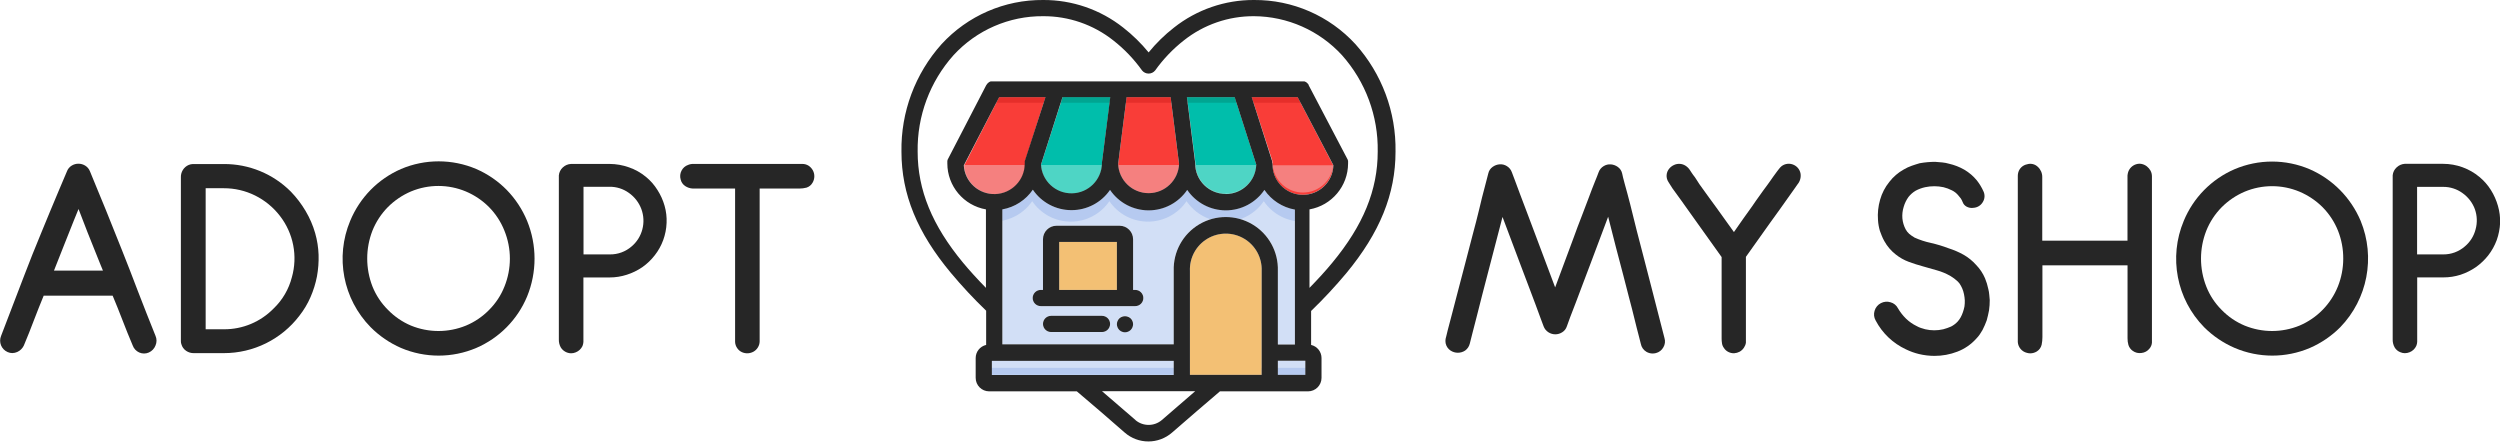
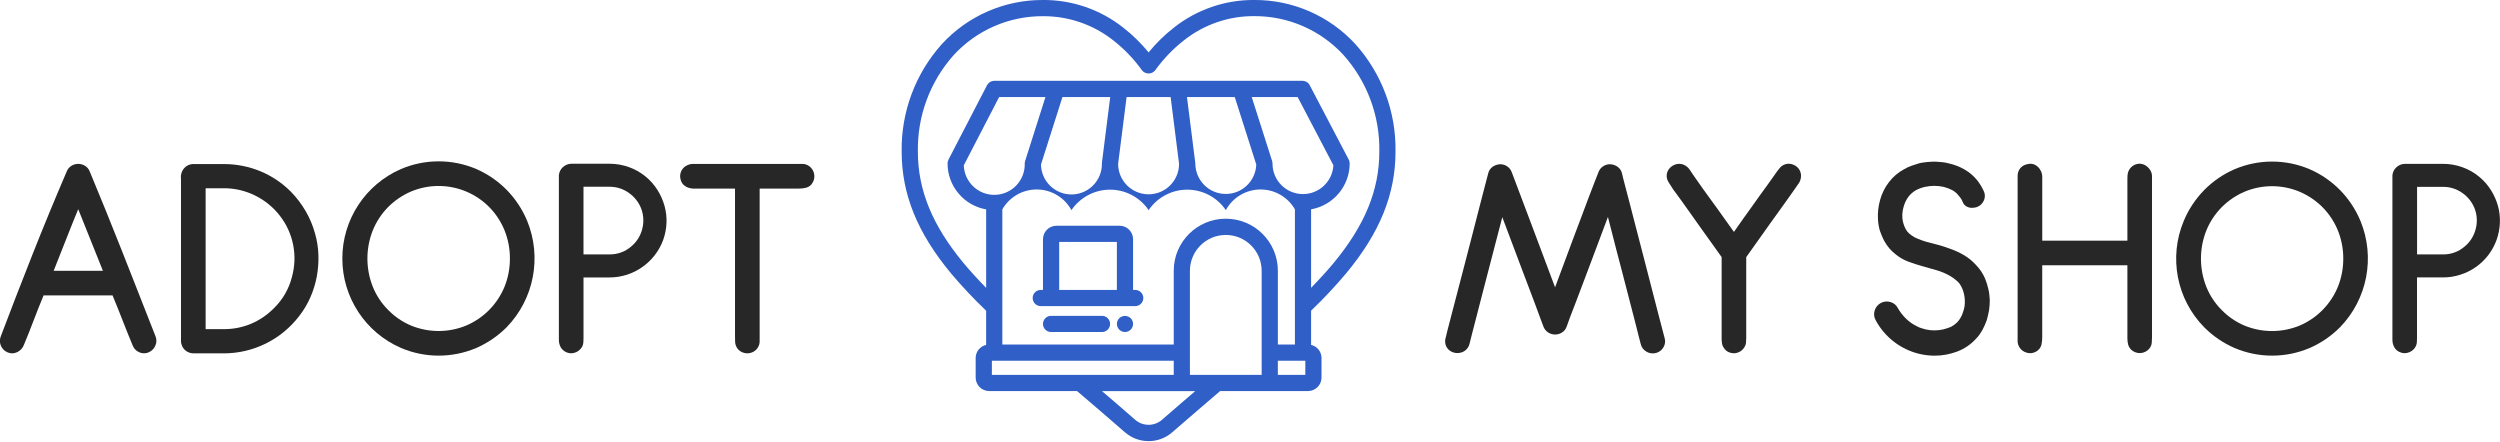
- <svg xmlns="http://www.w3.org/2000/svg" viewBox="0 0 463.14 81.73">
+ <svg xmlns="http://www.w3.org/2000/svg" width="320" height="56.471" viewBox="0 0 320 56.471">
  <defs>
-     <style>.cls-1{isolation:isolate;}.cls-2{fill:#262626;}.cls-3{fill:#d2dff6;}.cls-4{fill:#f3c074;}.cls-5{fill:#f93d38;}.cls-6{fill:#00beab;}.cls-7{fill:#8eafe8;}.cls-7,.cls-8,.cls-9{opacity:0.3;mix-blend-mode:multiply;}.cls-8{fill:#bb2e2a;}.cls-9{fill:#008f80;}.cls-10{fill:#f49d9d;opacity:0.7;}.cls-11{fill:#61dbcc;opacity:0.8;}</style>
+     <style>.a{fill:#272727;}.b{fill:#2f5fc7;}</style>
  </defs>
-   <g class="cls-1">
-     <g id="Layer_2" data-name="Layer 2">
-       <g id="Layer_1-2" data-name="Layer 1">
-         <path class="cls-2" d="M25.57,54c-1-2.64-2-5.22-3-7.72s-2-5-2.95-7.36-2-4.79-2.95-7.17a2.15,2.15,0,0,0-.89-1.07,2.39,2.39,0,0,0-2.5,0,2.09,2.09,0,0,0-.88,1.07c-1,2.38-2.1,4.92-3.18,7.55S7.06,44.52,6,47.16s-2,5.2-3,7.76-1.92,5-2.8,7.31a2.3,2.3,0,0,0,1.23,3,2.16,2.16,0,0,0,.85.18,2.34,2.34,0,0,0,.91-.2A2.46,2.46,0,0,0,4.42,64c.65-1.54,1.28-3.12,1.87-4.69s1.18-3,1.8-4.53H20.87c.62,1.49,1.24,3,1.82,4.53s1.25,3.16,1.89,4.68a2.26,2.26,0,0,0,1.21,1.31,2.19,2.19,0,0,0,1.79,0A2.35,2.35,0,0,0,28.81,64a2.21,2.21,0,0,0,0-1.78C27.68,59.41,26.6,56.68,25.57,54Zm-6.5-3.87H10q.9-2.25,1.77-4.48c.62-1.59,1.26-3.2,1.91-4.8.2-.46.38-.91.55-1.35.1-.26.21-.52.32-.78L16.2,43l1.93,4.82c.17.45.35.9.54,1.34Z" />
-         <path class="cls-2" d="M56.62,39.1a19,19,0,0,0-2.73-3.59h0a17.39,17.39,0,0,0-12.43-5.12H35.71a2.24,2.24,0,0,0-1.37.55,2.43,2.43,0,0,0-.76,1.24,2.35,2.35,0,0,0-.07.7c0,.21,0,.41,0,.6V63.23a1.48,1.48,0,0,0,.1.56A2.15,2.15,0,0,0,34.49,65a2.42,2.42,0,0,0,1.41.42h5.56a17.58,17.58,0,0,0,14-6.92,15.78,15.78,0,0,0,2.07-3.47,18.25,18.25,0,0,0,1.19-3.83,19,19,0,0,0,.3-4,16.69,16.69,0,0,0-.63-4A17.38,17.38,0,0,0,56.62,39.1ZM54.07,51.36a12.17,12.17,0,0,1-3.37,5.78A12.74,12.74,0,0,1,41.5,61H38.1V34.87h3.36a13,13,0,0,1,5.8,1.35A13.23,13.23,0,0,1,51.86,40a12.85,12.85,0,0,1,2.21,11.37Z" />
-         <path class="cls-2" d="M93.87,35.18a18,18,0,0,0-5.64-3.87,17.82,17.82,0,0,0-13.94,0,18,18,0,0,0-5.63,3.87,18.16,18.16,0,0,0-3.78,5.72,18.13,18.13,0,0,0,3.78,19.71,18.24,18.24,0,0,0,5.63,3.85,17.82,17.82,0,0,0,13.94,0,17.83,17.83,0,0,0,9.42-9.54,18.49,18.49,0,0,0,0-14A18.16,18.16,0,0,0,93.87,35.18Zm.59,12.73a13.84,13.84,0,0,1-1,5.16,12.64,12.64,0,0,1-2.85,4.34,13,13,0,0,1-4.29,2.91,13.45,13.45,0,0,1-10.18,0,13,13,0,0,1-4.27-2.92A12.8,12.8,0,0,1,69,53.07a14.29,14.29,0,0,1,0-10.35,13.28,13.28,0,0,1,2.85-4.35,13.57,13.57,0,0,1,4.28-2.9,13.19,13.19,0,0,1,10.17,0,13.41,13.41,0,0,1,4.29,2.89,13.11,13.11,0,0,1,2.85,4.36A13.81,13.81,0,0,1,94.46,47.91Z" />
-         <path class="cls-2" d="M121.8,35.2a9.88,9.88,0,0,0-2.13-2.43A10.16,10.16,0,0,0,116.52,31a10.8,10.8,0,0,0-3.58-.63H105.8a2.38,2.38,0,0,0-1.53.64,2.3,2.3,0,0,0-.74,1.48V62.94a2.83,2.83,0,0,0,.35,1.41,2.3,2.3,0,0,0,1.92,1.1,2.26,2.26,0,0,0,.87-.18,2.33,2.33,0,0,0,1.24-1.17,2.43,2.43,0,0,0,.17-.74c0-.24,0-.5,0-.76V51.4h4.84a10.33,10.33,0,0,0,3.19-.5A11,11,0,0,0,119,49.49a10.64,10.64,0,0,0,2.3-2.2,10.25,10.25,0,0,0,1.56-2.8,10.39,10.39,0,0,0,.63-3.19,9.92,9.92,0,0,0-.37-3.17A10.94,10.94,0,0,0,121.8,35.2ZM119,42.48a6.15,6.15,0,0,1-2,3.18,6,6,0,0,1-4,1.47H108.1V34.6h4.84a6,6,0,0,1,3.57,1.14,6.4,6.4,0,0,1,2.31,3A6.26,6.26,0,0,1,119,42.48Z" />
-         <path class="cls-2" d="M150.58,31.55a2.44,2.44,0,0,0-.78-.85,2.12,2.12,0,0,0-1.18-.33H128.48a2.33,2.33,0,0,0-1,.18,2.16,2.16,0,0,0-1.22,1.06,2.18,2.18,0,0,0-.17,1.62,2,2,0,0,0,.85,1.24,2.78,2.78,0,0,0,1.41.46h7.83V62.21c0,.38,0,.75,0,1.14a2.15,2.15,0,0,0,.41,1.17,2.07,2.07,0,0,0,.86.72,2.35,2.35,0,0,0,1,.21h.1a2.48,2.48,0,0,0,1-.28,2.19,2.19,0,0,0,.84-.79,2.15,2.15,0,0,0,.34-1.15V34.93h7.34a5.17,5.17,0,0,0,1.34-.17,1.94,1.94,0,0,0,1.12-.91,2.32,2.32,0,0,0,.33-1.18A2.27,2.27,0,0,0,150.58,31.55Z" />
-         <path class="cls-2" d="M307.2,58.14c-.35-1.34-.75-2.88-1.18-4.6s-.9-3.5-1.38-5.34-.95-3.65-1.42-5.46L302,37.83c-.38-1.47-.71-2.72-1-3.73s-.42-1.66-.48-1.94h0a2,2,0,0,0-.82-1.24,2.54,2.54,0,0,0-1.29-.47,2.19,2.19,0,0,0-1.33.33,2.16,2.16,0,0,0-.93,1.14c-.14.37-.37,1-.7,1.78s-.69,1.77-1.1,2.86L293,40.11c-.49,1.28-1,2.56-1.44,3.83-1.05,2.77-2.21,5.89-3.46,9.3q-2-5.35-3.67-9.77c-.5-1.32-1-2.63-1.48-3.93S282,37.06,281.61,36s-.75-2-1-2.69-.45-1.21-.53-1.4a2.16,2.16,0,0,0-.93-1.14,2.19,2.19,0,0,0-1.33-.33,2.54,2.54,0,0,0-1.29.47,2,2,0,0,0-.82,1.24c-.14.56-.36,1.42-.67,2.58s-.66,2.5-1,4-.8,3.13-1.25,4.87-.91,3.48-1.36,5.23-.89,3.43-1.31,5-.8,3-1.12,4.3l-.79,3c-.23.9-.29,1.15-.3,1.24a2.43,2.43,0,0,0-.08,1.3,2.14,2.14,0,0,0,.89,1.27,2.45,2.45,0,0,0,2.71,0,2.24,2.24,0,0,0,.86-1.29c.09-.4.25-1.06.49-1.94s.51-2,.82-3.18.65-2.53,1-3.94l1.1-4.23c.85-3.2,1.74-6.62,2.65-10.17,1.26,3.39,2.42,6.47,3.45,9.17.48,1.27.95,2.52,1.42,3.75s.89,2.35,1.27,3.37.7,1.87.95,2.58.43,1.17.51,1.36a2.21,2.21,0,0,0,.91,1.14,2.34,2.34,0,0,0,2.54,0,2,2,0,0,0,.87-1.11c.11-.34.32-.9.61-1.68s.65-1.71,1.06-2.75.84-2.19,1.29-3.42.92-2.46,1.4-3.7c1-2.66,2.12-5.6,3.29-8.75,1,4,1.93,7.56,2.77,10.71.36,1.47.74,2.92,1.12,4.35s.72,2.73,1,3.91.55,2.19.76,3l.4,1.57A2.18,2.18,0,0,0,305,65.17a2.3,2.3,0,0,0,1.16.32,2.62,2.62,0,0,0,.61-.08,2.18,2.18,0,0,0,1.38-1.07,2.11,2.11,0,0,0,.2-1.73C307.94,61,307.56,59.48,307.2,58.14Z" />
-         <path class="cls-2" d="M332.3,30.54a2.19,2.19,0,0,0-2.26.25,3,3,0,0,0-.46.49l-.38.49c-.17.22-.41.57-.73,1s-.67,1-1.09,1.54-.88,1.2-1.36,1.87-.95,1.32-1.4,2c-1.08,1.49-2.22,3.1-3.4,4.81L318,38.5l-1.36-1.86-1.27-1.76c-.39-.54-.73-1-1-1.47s-.53-.78-.7-1-.39-.58-.59-.88a2.69,2.69,0,0,0-.84-.84,2.21,2.21,0,0,0-2.11-.13,2.43,2.43,0,0,0-.88.66,2.07,2.07,0,0,0-.16,2.5c.24.38.48.77.72,1.14,0,0,.09.15.52.72.29.39.66.89,1.09,1.5s.93,1.29,1.46,2.05,1.09,1.54,1.66,2.33c1.31,1.82,2.78,3.88,4.4,6.16V62.71a5.34,5.34,0,0,0,.07.89,1.79,1.79,0,0,0,.35.85,2,2,0,0,0,.87.77,2.16,2.16,0,0,0,.95.22h.09a2.51,2.51,0,0,0,1-.28,2.24,2.24,0,0,0,.83-.79,2.08,2.08,0,0,0,.34-.89,8.28,8.28,0,0,0,0-.9v-15c1.68-2.34,3.19-4.47,4.53-6.37l1.74-2.41,1.54-2.17q.7-1,1.17-1.65c.31-.45.5-.73.59-.84a2.5,2.5,0,0,0,.55-2A2.2,2.2,0,0,0,332.3,30.54Z" />
-         <path class="cls-2" d="M368.35,53.56a11,11,0,0,0-.61-2,8.08,8.08,0,0,0-1.65-2.48,9.25,9.25,0,0,0-2.33-1.89A14.83,14.83,0,0,0,361,46a25.17,25.17,0,0,0-3.31-1A14.91,14.91,0,0,1,354.65,44l-.06-.05a6,6,0,0,1-.9-.63,3,3,0,0,1-.66-.84,5.42,5.42,0,0,1-.6-2,5.67,5.67,0,0,1,.24-2.16,5.89,5.89,0,0,1,.89-1.83,4.88,4.88,0,0,1,1.32-1.16,6.86,6.86,0,0,1,1.76-.65,8.12,8.12,0,0,1,3.4,0,7.26,7.26,0,0,1,1.56.58,3.49,3.49,0,0,1,1.24,1c.19.22.33.39.43.53a1.55,1.55,0,0,1,.18.32,2.52,2.52,0,0,0,.14.32l.16.33a1.69,1.69,0,0,0,.84.64,2,2,0,0,0,1,.1,2.14,2.14,0,0,0,1.74-1.07,2.07,2.07,0,0,0,.11-2,9.58,9.58,0,0,0-1.21-2,8.69,8.69,0,0,0-2.34-2,10.27,10.27,0,0,0-2.83-1.1,6.73,6.73,0,0,0-1.25-.24c-.41-.05-.85-.08-1.32-.11a16.53,16.53,0,0,0-2.86.26c-.49.15-1,.3-1.47.47a8.15,8.15,0,0,0-1.5.7A8.72,8.72,0,0,0,350,33.71,9.23,9.23,0,0,0,348.3,37a10.67,10.67,0,0,0-.39,3.77,9,9,0,0,0,.35,2c.11.31.24.63.36.94s.29.64.46.95a8.12,8.12,0,0,0,2.14,2.5,8.62,8.62,0,0,0,2.4,1.35c.84.31,1.72.59,2.6.83s1.74.49,2.6.74a11.06,11.06,0,0,1,2.43,1,7.81,7.81,0,0,1,1.46,1.09l.12.14a1.74,1.74,0,0,0,.16.18,5.29,5.29,0,0,1,.85,2,7.42,7.42,0,0,1,.15,1.14,7.14,7.14,0,0,1-.06,1.14,7.79,7.79,0,0,1-.29,1.07c-.06.16-.12.32-.19.49a2.67,2.67,0,0,1-.22.45,2.5,2.5,0,0,1-.25.4l-.31.39a4.44,4.44,0,0,1-1.21.92v0A10,10,0,0,1,360,61a7.35,7.35,0,0,1-3.33,0c-.31-.08-.58-.17-.83-.25a4,4,0,0,1-.74-.33,7.59,7.59,0,0,1-2-1.39,9.09,9.09,0,0,1-1.5-1.93A2.16,2.16,0,0,0,350.24,56a2.34,2.34,0,0,0-1.78.15,2.31,2.31,0,0,0-1.18,1.42,2.24,2.24,0,0,0,.19,1.79,12.07,12.07,0,0,0,5.62,5.36,11.87,11.87,0,0,0,2.42.87,12.51,12.51,0,0,0,2.85.34,11.68,11.68,0,0,0,4.24-.78,9,9,0,0,0,3.52-2.42,5.52,5.52,0,0,0,.63-.76c.17-.26.34-.53.52-.83a15.76,15.76,0,0,0,.78-1.79c.09-.31.16-.62.23-.91s.14-.61.2-.94a13,13,0,0,0,.13-1.92l-.09-1A5.89,5.89,0,0,0,368.35,53.56Z" />
-         <path class="cls-2" d="M397.73,30.83a2.41,2.41,0,0,0-.94-.45,2.06,2.06,0,0,0-1.12.07,2.26,2.26,0,0,0-1.42,1.44,3.56,3.56,0,0,0-.12.62c0,.19,0,.39,0,.59V44.59H378.34V32.8a2.52,2.52,0,0,0-.82-1.89,2,2,0,0,0-2-.47,2.11,2.11,0,0,0-1.62,1.49,2.41,2.41,0,0,0-.09.64v30.8a2.21,2.21,0,0,0,1.7,2,2.27,2.27,0,0,0,.62.09,2.34,2.34,0,0,0,1.2-.35,2,2,0,0,0,.9-1.26,7,7,0,0,0,.14-1.4V49.15h15.77V62.67a4.31,4.31,0,0,0,.16,1.23,2.08,2.08,0,0,0,.79,1.09,2.19,2.19,0,0,0,1.64.4,2.15,2.15,0,0,0,1.49-.83,1.91,1.91,0,0,0,.44-1.07c0-.34,0-.69,0-1V32.68a2.25,2.25,0,0,0-.26-1.06A2.7,2.7,0,0,0,397.73,30.83Z" />
-         <path class="cls-2" d="M433.51,35.21a18.09,18.09,0,0,0-5.63-3.86,17.77,17.77,0,0,0-13.92,0,17.84,17.84,0,0,0-9.41,9.58,18.12,18.12,0,0,0,3.78,19.69A18.21,18.21,0,0,0,414,64.46a17.77,17.77,0,0,0,13.92,0,18.21,18.21,0,0,0,5.63-3.84,18.33,18.33,0,0,0,3.78-19.69A18.27,18.27,0,0,0,433.51,35.21Zm.59,12.72a13.88,13.88,0,0,1-1,5.16A13.25,13.25,0,0,1,426,60.32a13.4,13.4,0,0,1-10.16,0,12.82,12.82,0,0,1-4.27-2.91,12.58,12.58,0,0,1-2.84-4.32,14.15,14.15,0,0,1,0-10.35,13.16,13.16,0,0,1,2.84-4.34,13.5,13.5,0,0,1,4.27-2.89,13.16,13.16,0,0,1,10.16,0,13.47,13.47,0,0,1,4.29,2.89,13.16,13.16,0,0,1,2.84,4.34A13.85,13.85,0,0,1,434.1,47.93Z" />
-         <path class="cls-2" d="M462.76,38.14a11.41,11.41,0,0,0-1.3-2.93,10.09,10.09,0,0,0-2.13-2.43,10.4,10.4,0,0,0-3.14-1.8,10.55,10.55,0,0,0-3.58-.63h-7.13A2.41,2.41,0,0,0,444,31a2.25,2.25,0,0,0-.74,1.47V62.92a2.9,2.9,0,0,0,.35,1.42,2.08,2.08,0,0,0,1.12.93,2,2,0,0,0,.79.16,2.35,2.35,0,0,0,.88-.18,2.27,2.27,0,0,0,1.23-1.17,2.17,2.17,0,0,0,.17-.74c0-.24,0-.5,0-.76V51.39h4.84a10.37,10.37,0,0,0,3.19-.49,11.24,11.24,0,0,0,2.84-1.41,11.09,11.09,0,0,0,2.3-2.19,10.58,10.58,0,0,0,1.56-2.81,11,11,0,0,0,.63-3.18A10.21,10.21,0,0,0,462.76,38.14Zm-4.14,4.34a6.08,6.08,0,0,1-2,3.18,6,6,0,0,1-4,1.47h-4.84V34.62h4.84a6,6,0,0,1,3.56,1.14,6.37,6.37,0,0,1,2.31,3A6.23,6.23,0,0,1,458.62,42.48Z" />
-         <rect class="cls-3" x="236.73" y="66.83" width="5.09" height="2.62" />
-         <rect class="cls-3" x="183.75" y="66.83" width="33.69" height="2.62" />
-         <path class="cls-3" d="M234.24,35.14a8.64,8.64,0,0,1-14.3,0,8.64,8.64,0,0,1-14.3,0,8.64,8.64,0,0,1-14.3,0,8.66,8.66,0,0,1-5.65,3.65v25h31.75V50.17a9.65,9.65,0,1,1,19.29,0V63.83h3.16v-25A8.66,8.66,0,0,1,234.24,35.14ZM204.15,61.51h-9.43a1.5,1.5,0,0,1,0-3h9.43a1.5,1.5,0,1,1,0,3Zm5.32-.44a1.5,1.5,0,0,1-2.12,0,1.52,1.52,0,0,1-.44-1.06,1.5,1.5,0,0,1,.44-1.06,1.55,1.55,0,0,1,2.12,0,1.5,1.5,0,0,1,.44,1.06A1.52,1.52,0,0,1,209.47,61.07Zm.84-4.36h-17.5a1.5,1.5,0,0,1,0-3h.41V44.32a2.5,2.5,0,0,1,2.5-2.5h11.69a2.5,2.5,0,0,1,2.5,2.5v9.39h.4a1.5,1.5,0,0,1,0,3Z" />
-         <rect class="cls-4" x="196.22" y="44.82" width="10.69" height="8.89" />
-         <path class="cls-5" d="M240.4,18,247,30.62a5.64,5.64,0,0,1-11.28-.34s0-.05,0-.07a.88.88,0,0,0,0-.16.8.8,0,0,0,0-.15.17.17,0,0,1,0-.07L231.89,18Z" />
-         <path class="cls-6" d="M228.74,18l4,12.5a5.65,5.65,0,0,1-11.29-.2s0-.06,0-.09a.38.38,0,0,0,0-.1L219.89,18Z" />
-         <path class="cls-5" d="M216.87,18l1.56,12.37a5.65,5.65,0,0,1-11.29,0L208.71,18Z" />
-         <path class="cls-6" d="M204.15,30.09a.33.33,0,0,0,0,.1.28.28,0,0,0,0,.09,5.65,5.65,0,0,1-11.29.2l4-12.5h8.85Z" />
-         <path class="cls-5" d="M193.68,18l-3.77,11.85s0,.05,0,.07l0,.15c0,.05,0,.11,0,.16v.07a5.65,5.65,0,0,1-11.29.34L185.1,18Z" />
-         <path class="cls-2" d="M209.47,59a1.5,1.5,0,0,1,.44,1.06,1.52,1.52,0,0,1-.44,1.06,1.5,1.5,0,0,1-2.12,0,1.52,1.52,0,0,1-.44-1.06,1.5,1.5,0,0,1,.44-1.06A1.55,1.55,0,0,1,209.47,59Z" />
-         <path class="cls-2" d="M204.15,58.51a1.5,1.5,0,1,1,0,3h-9.43a1.5,1.5,0,0,1,0-3Z" />
-         <path class="cls-2" d="M196.22,53.71h10.69V44.82H196.22Zm-3,0V44.32a2.5,2.5,0,0,1,2.5-2.5h11.69a2.5,2.5,0,0,1,2.5,2.5v9.39h.4a1.5,1.5,0,0,1,0,3h-17.5a1.5,1.5,0,0,1,0-3Z" />
-         <rect class="cls-7" x="182.4" y="68.14" width="60.74" height="2.8" />
-         <polygon class="cls-8" points="195.15 19.03 182.4 19.03 183.89 16.23 195.15 16.23 195.15 19.03" />
-         <polygon class="cls-8" points="218.18 19.03 207.15 19.03 208.45 16.23 218.18 16.23 218.18 19.03" />
-         <polygon class="cls-8" points="241.85 19.03 230.82 19.03 232.11 16.23 241.85 16.23 241.85 19.03" />
-         <polygon class="cls-9" points="229.46 19.03 218.43 19.03 219.72 16.23 229.46 16.23 229.46 19.03" />
-         <polygon class="cls-9" points="207.07 19.03 196.04 19.03 197.34 16.23 207.07 16.23 207.07 19.03" />
-         <path class="cls-4" d="M233.73,50.17V69.45H220.44V50.17a6.65,6.65,0,1,1,13.29,0Z" />
-         <path class="cls-10" d="M178.58,30.57l0,.05a5.64,5.64,0,0,0,11.27-.05Z" />
-         <path class="cls-10" d="M207.18,30.57l0,.05a5.65,5.65,0,0,0,11.28-.05Z" />
-         <path class="cls-10" d="M235.77,30.62l0,.05A5.65,5.65,0,0,0,247,30.62Z" />
-         <path class="cls-11" d="M221.47,30.57l0,.05a5.64,5.64,0,0,0,11.27-.05Z" />
-         <path class="cls-11" d="M192.88,30.57l0,.05a5.64,5.64,0,0,0,11.27-.05Z" />
-         <path class="cls-7" d="M241.85,38a5.65,5.65,0,0,1-6.23-5.62,1.5,1.5,0,1,0-3,0,5.65,5.65,0,0,1-11.3,0,1.5,1.5,0,0,0-3,0,5.65,5.65,0,0,1-11.3,0,1.5,1.5,0,0,0-3,0,5.65,5.65,0,1,1-11.3,0,1.5,1.5,0,0,0-3,0,5.66,5.66,0,0,1-5.65,5.65l.38,3a8.64,8.64,0,0,0,6.77-3.76,8.64,8.64,0,0,0,14.3,0,8.64,8.64,0,0,0,14.3,0,8.64,8.64,0,0,0,14.3,0,8.66,8.66,0,0,0,7.15,3.79l.58,0Z" />
-         <path class="cls-2" d="M235.74,30.28a5.64,5.64,0,0,0,11.28.34L240.4,18h-8.51l3.78,11.85a.17.17,0,0,0,0,.07.8.8,0,0,1,0,.15.88.88,0,0,1,0,.16S235.74,30.26,235.74,30.28Zm6.08,36.55h-5.09v2.62h5.09Zm-31.47,11a3.79,3.79,0,0,0,4.87,0c2.17-1.9,4.26-3.69,6.2-5.36H204.15C206.16,74.17,208.22,76,210.35,77.81Zm8.08-47.46L216.87,18h-8.16l-1.57,12.37a5.65,5.65,0,0,0,11.29,0Zm15.3,19.82a6.65,6.65,0,1,0-13.29,0V69.45h13.29Zm-6.64-14.24a5.65,5.65,0,0,0,5.64-5.45l-4-12.5h-8.85l1.53,12.11a.38.38,0,0,1,0,.1s0,.06,0,.09A5.65,5.65,0,0,0,227.09,35.93Zm-48.54-5.31a5.65,5.65,0,0,0,11.29-.34v-.07c0-.05,0-.11,0-.16l0-.15s0,0,0-.07L193.68,18H185.1Zm38.89,36.21H183.75v2.62h33.69ZM206.25,7.49a20.78,20.78,0,0,0-13-4.49,22.31,22.31,0,0,0-16.6,7.22A26.16,26.16,0,0,0,170,28.09c0,7.12,2.68,13.66,8.43,20.6,1.22,1.47,2.62,3,4.22,4.64V38.79a8.65,8.65,0,0,1-7.15-8.51v-.05a.78.78,0,0,1,0-.16.59.59,0,0,1,0-.14.78.78,0,0,1,0-.14.88.88,0,0,1,.05-.15.08.08,0,0,0,0-.05l7.15-13.8.05-.06a.67.67,0,0,1,.09-.14.39.39,0,0,1,.08-.1,1.14,1.14,0,0,1,.11-.11l.11-.09.12-.09.12-.06.15-.06.12,0,.15,0,.15,0h57.28l.16,0a.35.35,0,0,1,.14,0l.13,0a.59.59,0,0,1,.14.06l.13.06.12.08.11.1.1.1.09.11.09.13s0,0,0,.07l7.24,13.8a.17.17,0,0,0,0,.05l.06.15s0,.09,0,.14a.59.59,0,0,1,0,.13,1,1,0,0,1,0,.17s0,0,0,.05a8.66,8.66,0,0,1-7.15,8.51V53.33c1.59-1.63,3-3.17,4.21-4.64,5.75-6.94,8.43-13.48,8.43-20.6a26.16,26.16,0,0,0-6.62-17.87A22.31,22.31,0,0,0,232.31,3a20.74,20.74,0,0,0-13,4.49A26.92,26.92,0,0,0,214,13.05a1.56,1.56,0,0,1-2.43,0A26.88,26.88,0,0,0,206.25,7.49Zm-7.76,31.44a8.62,8.62,0,0,1-7.15-3.79,8.66,8.66,0,0,1-5.65,3.65v25h31.75V50.17a9.65,9.65,0,1,1,19.29,0V63.83h3.16v-25a8.66,8.66,0,0,1-5.65-3.65,8.64,8.64,0,0,1-14.3,0,8.64,8.64,0,0,1-14.3,0A8.64,8.64,0,0,1,198.49,38.93Zm-5.64-8.45a5.65,5.65,0,0,0,11.29-.2.28.28,0,0,1,0-.09.33.33,0,0,1,0-.1L205.68,18h-8.85ZM193.26,0a23.72,23.72,0,0,1,14.82,5.11,29.6,29.6,0,0,1,4.71,4.6,29.13,29.13,0,0,1,4.7-4.6A23.74,23.74,0,0,1,232.31,0a25.27,25.27,0,0,1,18.8,8.19,29.09,29.09,0,0,1,7.42,19.9c0,7.86-2.9,15-9.12,22.52a89.62,89.62,0,0,1-6.52,7V63.9a2.49,2.49,0,0,1,1.93,2.43V70a2.5,2.5,0,0,1-2.5,2.5H226c-2.61,2.23-5.65,4.83-8.85,7.62a6.67,6.67,0,0,1-8.81,0c-3.08-2.69-6-5.23-8.85-7.62H183.25a2.5,2.5,0,0,1-2.5-2.5V66.33a2.49,2.49,0,0,1,1.94-2.43V57.56a88,88,0,0,1-6.53-7C169.94,43.1,167,36,167,28.09a29.14,29.14,0,0,1,7.42-19.9A25.27,25.27,0,0,1,193.26,0Z" />
-       </g>
+   <g transform="translate(-835.937 -971.527)">
+     <path class="a" d="M853.6,1018.242q-1.071-2.74-2.1-5.334t-2.037-5.087q-1.011-2.491-2.037-4.953a1.478,1.478,0,0,0-.613-.741,1.661,1.661,0,0,0-1.727,0,1.463,1.463,0,0,0-.611.739c-.71,1.649-1.45,3.4-2.2,5.219-.731,1.769-1.466,3.589-2.185,5.409s-1.412,3.595-2.1,5.364-1.329,3.455-1.933,5.052a1.584,1.584,0,0,0,.85,2.1,1.425,1.425,0,0,0,.584.128,1.5,1.5,0,0,0,.626-.143,1.662,1.662,0,0,0,.862-.9c.446-1.067.881-2.158,1.292-3.243.4-1.054.817-2.106,1.244-3.129h8.829c.431,1.034.854,2.086,1.259,3.13.424,1.094.863,2.184,1.3,3.236a1.547,1.547,0,0,0,.835.9,1.483,1.483,0,0,0,1.24.015,1.621,1.621,0,0,0,.848-.864,1.511,1.511,0,0,0,0-1.23Q854.674,1020.982,853.6,1018.242Zm-4.494-2.672h-6.3q.625-1.555,1.226-3.1.643-1.653,1.316-3.32c.137-.314.266-.625.383-.929.069-.179.142-.359.217-.541q.6,1.478,1.18,2.945.66,1.656,1.333,3.325.176.471.368.927Q848.977,1015.221,849.11,1015.57Z" transform="translate(0 -9.382)" />
+     <path class="a" d="M885.414,1007.938a12.822,12.822,0,0,0-1.887-2.481h0a11.983,11.983,0,0,0-3.938-2.631,12.22,12.22,0,0,0-4.651-.906H870.97a1.555,1.555,0,0,0-.953.379,1.654,1.654,0,0,0-.52.858,1.411,1.411,0,0,0-.05.483c.01.142.014.281.014.413v20.56a1.034,1.034,0,0,0,.066.384,1.522,1.522,0,0,0,.594.853,1.674,1.674,0,0,0,.976.3h3.84a12.142,12.142,0,0,0,9.658-4.784,11.093,11.093,0,0,0,1.43-2.4,12.263,12.263,0,0,0,.817-2.646,12.816,12.816,0,0,0,.207-2.762,11.184,11.184,0,0,0-.43-2.751A12.064,12.064,0,0,0,885.414,1007.938Zm-1.763,8.469a8.422,8.422,0,0,1-2.33,3.995,9.032,9.032,0,0,1-2.919,1.973,8.928,8.928,0,0,1-3.437.674h-2.35v-18.035h2.322a8.938,8.938,0,0,1,4.012.935,9.123,9.123,0,0,1,3.18,2.6,8.886,8.886,0,0,1,1.523,7.853Z" transform="translate(-10.356 -9.393)" />
+     <path class="a" d="M920.421,1005.071a12.489,12.489,0,0,0-3.893-2.674,12.312,12.312,0,0,0-9.632,0,12.486,12.486,0,0,0,0,22.907,12.311,12.311,0,0,0,9.632,0,12.587,12.587,0,0,0,3.892-2.659,12.663,12.663,0,0,0,2.615-13.623A12.6,12.6,0,0,0,920.421,1005.071Zm.411,8.794a9.593,9.593,0,0,1-.677,3.571,9.209,9.209,0,0,1-4.933,5.005,9.3,9.3,0,0,1-7.034,0,8.922,8.922,0,0,1-2.95-2.015,8.829,8.829,0,0,1-1.97-2.991,9.8,9.8,0,0,1,0-7.156,9.2,9.2,0,0,1,1.97-3.006,9.321,9.321,0,0,1,2.95-2,9.125,9.125,0,0,1,7.033,0,9.083,9.083,0,0,1,4.934,5.006A9.556,9.556,0,0,1,920.832,1013.865Z" transform="translate(-19.626 -9.237)" />
+     <path class="a" d="M952.094,1005.222a7.174,7.174,0,0,0-3.648-2.927,7.349,7.349,0,0,0-2.475-.435h-4.932a1.643,1.643,0,0,0-1.06.441,1.568,1.568,0,0,0-.508,1.019v21.07a1.968,1.968,0,0,0,.241.976,1.594,1.594,0,0,0,1.325.758,1.647,1.647,0,0,0,1.456-.933,1.5,1.5,0,0,0,.116-.512c.01-.169.015-.343.015-.522v-7.743h3.347a7.17,7.17,0,0,0,2.206-.345,7.349,7.349,0,0,0,3.555-2.491,7.283,7.283,0,0,0,1.081-1.936,7.413,7.413,0,0,0,.435-2.206,7.029,7.029,0,0,0-.256-2.191A7.789,7.789,0,0,0,952.094,1005.222Zm-1.964,5.029a4.244,4.244,0,0,1-1.4,2.2,4.133,4.133,0,0,1-2.761,1.014h-3.347v-8.658h3.347a4.19,4.19,0,0,1,2.466.79,4.385,4.385,0,0,1,1.594,2.058A4.305,4.305,0,0,1,950.129,1010.252Z" transform="translate(-31.998 -9.375)" />
+     <path class="a" d="M978.915,1002.71a1.639,1.639,0,0,0-.538-.582,1.444,1.444,0,0,0-.812-.231h-13.92a1.625,1.625,0,0,0-.7.124,1.535,1.535,0,0,0-.958,1.854,1.368,1.368,0,0,0,.584.857,1.978,1.978,0,0,0,.978.318h5.407V1023.9c0,.256,0,.517.015.783a1.52,1.52,0,0,0,.877,1.307,1.606,1.606,0,0,0,.667.148h.069a1.692,1.692,0,0,0,.716-.194,1.5,1.5,0,0,0,.578-.544,1.463,1.463,0,0,0,.232-.794V1005.05h5.076a3.392,3.392,0,0,0,.926-.123,1.321,1.321,0,0,0,.774-.629,1.588,1.588,0,0,0,.031-1.589Z" transform="translate(-38.938 -9.386)" />
+     <path class="a" d="M1130.936,1021.1q-.367-1.39-.819-3.175t-.952-3.689q-.5-1.9-.98-3.775t-.879-3.4q-.394-1.523-.674-2.576c-.183-.693-.3-1.142-.334-1.337v-.005a1.405,1.405,0,0,0-.566-.863,1.781,1.781,0,0,0-.891-.322,1.525,1.525,0,0,0-.918.229,1.5,1.5,0,0,0-.643.788q-.146.381-.482,1.228t-.761,1.978q-.426,1.128-.922,2.46t-1,2.649c-.72,1.909-1.524,4.067-2.389,6.42q-1.4-3.7-2.532-6.745-.526-1.373-1.023-2.719t-.923-2.446q-.425-1.1-.7-1.856c-.187-.513-.31-.836-.366-.967a1.5,1.5,0,0,0-.644-.789,1.541,1.541,0,0,0-.918-.229,1.77,1.77,0,0,0-.891.323,1.4,1.4,0,0,0-.565.86q-.147.584-.468,1.783t-.718,2.768q-.395,1.566-.864,3.366t-.936,3.615q-.468,1.815-.907,3.482t-.776,2.972l-.542,2.092c-.161.62-.2.794-.207.857a1.659,1.659,0,0,0-.055.9,1.45,1.45,0,0,0,.615.876,1.691,1.691,0,0,0,1.871-.02,1.535,1.535,0,0,0,.6-.894c.059-.276.173-.727.335-1.339s.356-1.357.571-2.2.448-1.746.7-2.722l.76-2.925c.584-2.208,1.2-4.569,1.828-7.026.873,2.344,1.675,4.474,2.386,6.339q.5,1.318.981,2.591t.878,2.326q.395,1.053.658,1.784c.184.509.3.81.352.939a1.536,1.536,0,0,0,.627.788,1.63,1.63,0,0,0,1.759,0,1.389,1.389,0,0,0,.6-.766q.116-.35.422-1.164t.73-1.9q.426-1.085.893-2.36t.966-2.559c.7-1.837,1.464-3.866,2.27-6.044.71,2.8,1.337,5.221,1.913,7.4q.381,1.525.777,3t.7,2.7q.308,1.231.527,2.08l.278,1.082a1.509,1.509,0,0,0,.739.984,1.585,1.585,0,0,0,.8.218,1.768,1.768,0,0,0,.426-.054,1.509,1.509,0,0,0,.953-.74,1.451,1.451,0,0,0,.134-1.2Q1131.3,1022.493,1130.936,1021.1Z" transform="translate(-82.74 -9.405)" />
+     <path class="a" d="M1160.957,1002.007a1.484,1.484,0,0,0-1.556.171,1.887,1.887,0,0,0-.321.336c-.076.106-.162.215-.262.336q-.177.236-.5.708t-.758,1.065c-.292.4-.605.831-.936,1.288s-.656.914-.966,1.36c-.745,1.024-1.536,2.138-2.353,3.317q-1.179-1.646-2.2-3.082l-.937-1.287q-.467-.645-.877-1.215t-.715-1.021c-.207-.305-.37-.536-.485-.69q-.2-.289-.406-.609a1.882,1.882,0,0,0-.58-.578,1.528,1.528,0,0,0-1.46-.086,1.638,1.638,0,0,0-.606.456,1.476,1.476,0,0,0-.331.719,1.507,1.507,0,0,0,.215,1.005c.166.262.337.532.5.786a4.384,4.384,0,0,0,.354.5q.306.409.759,1.038t1.009,1.416q.557.793,1.144,1.613,1.362,1.884,3.041,4.256v10.426a4.05,4.05,0,0,0,.046.611,1.314,1.314,0,0,0,.243.593,1.383,1.383,0,0,0,.6.532,1.564,1.564,0,0,0,.654.148h.068a1.646,1.646,0,0,0,.7-.194,1.5,1.5,0,0,0,.576-.54,1.366,1.366,0,0,0,.232-.618,5.824,5.824,0,0,0,.03-.618v-10.336q1.737-2.433,3.129-4.4.616-.849,1.2-1.669l1.069-1.493q.485-.674.807-1.144c.214-.308.348-.5.4-.579a1.738,1.738,0,0,0,.384-1.4A1.5,1.5,0,0,0,1160.957,1002.007Z" transform="translate(-95.424 -9.375)" />
+     <path class="a" d="M1197.743,1017.781a7.927,7.927,0,0,0-.419-1.349,5.638,5.638,0,0,0-1.142-1.716,6.413,6.413,0,0,0-1.61-1.308,10.442,10.442,0,0,0-1.883-.846,18.724,18.724,0,0,0-2.291-.681,10.2,10.2,0,0,1-2.121-.737l-.041-.033a4.329,4.329,0,0,1-.62-.437,1.98,1.98,0,0,1-.457-.581,3.727,3.727,0,0,1-.419-1.394,4.038,4.038,0,0,1,.169-1.491,3.865,3.865,0,0,1,.616-1.263,3.328,3.328,0,0,1,.913-.8,4.527,4.527,0,0,1,1.213-.452,5.552,5.552,0,0,1,2.351,0,5.325,5.325,0,0,1,1.078.4,2.452,2.452,0,0,1,.855.719q.2.227.3.367a1.04,1.04,0,0,1,.126.225,2.23,2.23,0,0,0,.095.219l.114.227a1.141,1.141,0,0,0,.58.444,1.355,1.355,0,0,0,.717.068,1.48,1.48,0,0,0,1.2-.739,1.426,1.426,0,0,0,.082-1.4,6.757,6.757,0,0,0-.842-1.384,5.858,5.858,0,0,0-1.613-1.37,7.111,7.111,0,0,0-1.955-.763,5.077,5.077,0,0,0-.864-.167c-.285-.029-.585-.053-.91-.073a10.994,10.994,0,0,0-1.98.182q-.5.148-1.017.325a5.64,5.64,0,0,0-1.036.48,6,6,0,0,0-1.9,1.624,6.461,6.461,0,0,0-1.141,2.282,7.493,7.493,0,0,0-.27,2.6,6.223,6.223,0,0,0,.245,1.367c.078.217.162.435.251.651a6.405,6.405,0,0,0,.315.66,5.429,5.429,0,0,0,1.478,1.722,5.878,5.878,0,0,0,1.658.933c.581.214,1.187.408,1.8.576s1.2.336,1.8.511a7.88,7.88,0,0,1,1.674.715,5.651,5.651,0,0,1,1.009.754c.028.03.057.064.084.1a1.05,1.05,0,0,0,.113.125,3.679,3.679,0,0,1,.587,1.371,4.467,4.467,0,0,1,.058,1.57,5,5,0,0,1-.2.741c-.037.113-.08.226-.126.34a2.425,2.425,0,0,1-.157.311,1.819,1.819,0,0,1-.171.279l-.211.267a3.322,3.322,0,0,1-.836.639l0,.01a6.977,6.977,0,0,1-1.03.34,5.06,5.06,0,0,1-2.3-.013c-.211-.058-.4-.115-.576-.174a2.881,2.881,0,0,1-.507-.225,5.179,5.179,0,0,1-1.374-.965,6.128,6.128,0,0,1-1.038-1.334,1.5,1.5,0,0,0-.934-.786,1.619,1.619,0,0,0-2.043,1.081,1.548,1.548,0,0,0,.131,1.24,8.622,8.622,0,0,0,5.557,4.3,8.619,8.619,0,0,0,1.97.239,8.171,8.171,0,0,0,2.93-.538,6.22,6.22,0,0,0,2.43-1.678,3.429,3.429,0,0,0,.431-.524c.119-.177.237-.365.359-.571a9.781,9.781,0,0,0,.542-1.234c.059-.216.113-.428.162-.634s.095-.422.135-.647a9.226,9.226,0,0,0,.09-1.327l-.06-.686A3.834,3.834,0,0,0,1197.743,1017.781Z" transform="translate(-107.298 -9.25)" />
+     <path class="a" d="M1226.263,1002.2a1.667,1.667,0,0,0-.652-.31,1.426,1.426,0,0,0-.769.049,1.577,1.577,0,0,0-.984.992,2.147,2.147,0,0,0-.08.43c-.011.131-.015.267-.015.408v7.938h-10.9v-8.143a1.738,1.738,0,0,0-.566-1.309,1.378,1.378,0,0,0-1.4-.32,1.446,1.446,0,0,0-1.121,1.027,1.6,1.6,0,0,0-.065.442v21.282a1.619,1.619,0,0,0,.2.626,1.578,1.578,0,0,0,.98.736,1.628,1.628,0,0,0,.429.06,1.554,1.554,0,0,0,.824-.244,1.389,1.389,0,0,0,.627-.869,4.92,4.92,0,0,0,.091-.969v-9.167h10.9v9.342a3.124,3.124,0,0,0,.109.851,1.435,1.435,0,0,0,.546.75,1.6,1.6,0,0,0,2.166-.294,1.344,1.344,0,0,0,.3-.737c.02-.24.03-.481.03-.716v-20.578a1.5,1.5,0,0,0-.182-.727A1.828,1.828,0,0,0,1226.263,1002.2Z" transform="translate(-115.519 -9.375)" />
+     <path class="a" d="M1260.071,1005.109a12.446,12.446,0,0,0-3.887-2.67,12.284,12.284,0,0,0-9.621,0,12.4,12.4,0,0,0-3.888,2.67,12.547,12.547,0,0,0-2.612,3.947,12.521,12.521,0,0,0,2.612,13.607,12.538,12.538,0,0,0,3.887,2.656,12.3,12.3,0,0,0,9.621,0,12.555,12.555,0,0,0,3.886-2.656,12.642,12.642,0,0,0,2.612-13.607A12.527,12.527,0,0,0,1260.071,1005.109Zm.41,8.783a9.594,9.594,0,0,1-.676,3.567,9.2,9.2,0,0,1-4.926,5,9.288,9.288,0,0,1-7.026,0,8.9,8.9,0,0,1-2.946-2.012,8.8,8.8,0,0,1-1.966-2.987,9.778,9.778,0,0,1,0-7.148,9.148,9.148,0,0,1,1.966-3,9.314,9.314,0,0,1,2.947-2,9.118,9.118,0,0,1,7.023,0,9.279,9.279,0,0,1,2.96,2,9.165,9.165,0,0,1,1.968,3A9.55,9.55,0,0,1,1260.481,1013.892Z" transform="translate(-124.605 -9.25)" />
+     <path class="a" d="M1292.653,1007.26a7.772,7.772,0,0,0-.9-2.021,6.955,6.955,0,0,0-1.47-1.679,7.037,7.037,0,0,0-2.174-1.245,7.309,7.309,0,0,0-2.471-.435h-4.927a1.655,1.655,0,0,0-1.059.44,1.574,1.574,0,0,0-.508,1.019v21.045a1.97,1.97,0,0,0,.241.975,1.426,1.426,0,0,0,.773.647,1.441,1.441,0,0,0,.551.111,1.553,1.553,0,0,0,.6-.126,1.575,1.575,0,0,0,.852-.807,1.524,1.524,0,0,0,.116-.511c.01-.168.015-.344.015-.523v-7.732h3.342a7.136,7.136,0,0,0,2.2-.345,7.241,7.241,0,0,0,5.065-6.625A7,7,0,0,0,1292.653,1007.26Zm-2.86,3a4.239,4.239,0,0,1-1.4,2.2,4.131,4.131,0,0,1-2.758,1.012H1282.3v-8.646h3.342a4.186,4.186,0,0,1,2.463.788,4.368,4.368,0,0,1,1.591,2.056A4.3,4.3,0,0,1,1289.793,1010.261Z" transform="translate(-136.978 -9.381)" />
+     <g transform="translate(951.35 971.527)">
+       <path class="b" d="M1044.614,1030.347a1.034,1.034,0,0,1,.3.732,1.047,1.047,0,0,1-.3.732,1.034,1.034,0,0,1-1.465,0,1.048,1.048,0,0,1-.3-.732,1.035,1.035,0,0,1,.3-.732A1.069,1.069,0,0,1,1044.614,1030.347Z" transform="translate(-1015.297 -989.616)" />
+       <path class="b" d="M1036.707,1030.037a1.036,1.036,0,0,1,0,2.073h-6.516a1.036,1.036,0,0,1,0-2.073Z" transform="translate(-1011.066 -989.61)" />
+       <path class="b" d="M1030.638,1021.562h7.386v-6.143h-7.386Zm-2.073,0v-6.488a1.728,1.728,0,0,1,1.727-1.727h8.077a1.728,1.728,0,0,1,1.727,1.727v6.488h.276a1.036,1.036,0,0,1,0,2.073h-12.092a1.036,1.036,0,0,1,0-2.073Z" transform="translate(-1010.476 -984.452)" />
+       <path class="b" d="M1050.443,992.449a3.9,3.9,0,0,0,7.794.235l-4.574-8.733h-5.88l2.612,8.188a.117.117,0,0,0,.007.048.557.557,0,0,1,.021.1.611.611,0,0,1,.014.111C1050.436,992.414,1050.443,992.435,1050.443,992.449Zm4.2,25.254h-3.517v1.81h3.517Zm-21.744,7.587a2.62,2.62,0,0,0,3.365,0c1.5-1.313,2.943-2.55,4.284-3.7h-11.932C1030,1022.774,1031.428,1024,1032.9,1025.289Zm5.583-32.792-1.078-8.547h-5.638l-1.085,8.547a3.9,3.9,0,0,0,7.8,0Zm10.572,13.694a4.591,4.591,0,1,0-9.183,0v13.321h9.183Zm-4.588-9.839a3.907,3.907,0,0,0,3.9-3.766l-2.757-8.637h-6.115l1.057,8.367a.257.257,0,0,1,.007.069c0,.021.007.041.007.062A3.9,3.9,0,0,0,1044.466,996.353Zm-33.538-3.669a3.9,3.9,0,0,0,7.8-.235V992.4c.007-.035.007-.076.014-.111l.021-.1c.007-.014.007-.035.014-.048l2.6-8.188h-5.928ZM1037.8,1017.7h-23.278v1.81H1037.8Zm-7.732-41a14.361,14.361,0,0,0-8.975-3.1,15.418,15.418,0,0,0-11.47,4.989,18.075,18.075,0,0,0-4.574,12.347c0,4.919,1.852,9.438,5.825,14.233.843,1.016,1.81,2.08,2.916,3.206V998.329a5.975,5.975,0,0,1-4.94-5.88v-.035a.534.534,0,0,1,.014-.111.412.412,0,0,1,.014-.1.547.547,0,0,1,.035-.1.614.614,0,0,1,.035-.1.053.053,0,0,0,.014-.035l4.94-9.535c.014-.014.021-.028.035-.042a.467.467,0,0,1,.062-.1.272.272,0,0,1,.055-.069.77.77,0,0,1,.076-.076c.028-.021.048-.041.076-.062l.083-.062.083-.041.1-.041a.39.39,0,0,1,.083-.028.552.552,0,0,1,.1-.021.534.534,0,0,1,.1-.014c.021,0,.042-.007.062-.007h39.46c.021,0,.042.007.055.007a.6.6,0,0,1,.111.014.245.245,0,0,1,.1.021.344.344,0,0,1,.09.028.41.41,0,0,1,.1.041c.035.014.062.028.09.041s.055.035.083.055a.683.683,0,0,1,.076.069.33.33,0,0,1,.069.069.742.742,0,0,1,.062.076c.021.028.041.062.062.09s.021.028.028.048l5,9.535a.116.116,0,0,0,.014.035l.042.1c.007.028.021.062.028.1a.4.4,0,0,1,.014.09.676.676,0,0,1,.014.117c0,.014.007.021.007.035a5.982,5.982,0,0,1-4.94,5.88v10.046c1.1-1.126,2.066-2.19,2.909-3.206,3.973-4.8,5.825-9.314,5.825-14.233a18.075,18.075,0,0,0-4.574-12.347,15.418,15.418,0,0,0-11.47-4.989,14.327,14.327,0,0,0-8.968,3.1,18.6,18.6,0,0,0-3.683,3.842,1.08,1.08,0,0,1-1.679,0A18.574,18.574,0,0,0,1030.067,976.7Zm-5.362,21.723a5.067,5.067,0,0,0-8.844-.1v17.3H1037.8v-9.438a6.664,6.664,0,1,1,13.328,0v9.438h2.183v-17.3a5.067,5.067,0,0,0-8.844.1,5.969,5.969,0,0,0-9.88,0,5.969,5.969,0,0,0-9.88,0Zm-3.9-5.838a3.9,3.9,0,0,0,7.8-.138.19.19,0,0,1,.007-.062.229.229,0,0,1,0-.069l1.057-8.367h-6.115Zm.283-21.06a16.387,16.387,0,0,1,10.24,3.531,20.46,20.46,0,0,1,3.254,3.178,20.129,20.129,0,0,1,3.247-3.178,16.4,16.4,0,0,1,10.24-3.531,17.463,17.463,0,0,1,12.99,5.659,20.1,20.1,0,0,1,5.127,13.75c0,5.431-2,10.371-6.3,15.56a61.887,61.887,0,0,1-4.505,4.8v4.381a1.721,1.721,0,0,1,1.334,1.679v2.5a1.728,1.728,0,0,1-1.727,1.727H1043.74c-1.8,1.541-3.9,3.337-6.115,5.265a4.612,4.612,0,0,1-6.087,0c-2.128-1.859-4.18-3.614-6.115-5.265h-11.249a1.728,1.728,0,0,1-1.727-1.727v-2.5a1.72,1.72,0,0,1,1.34-1.679V1011.3a60.8,60.8,0,0,1-4.512-4.8c-4.3-5.189-6.3-10.129-6.3-15.56a20.131,20.131,0,0,1,5.127-13.75A17.463,17.463,0,0,1,1021.091,971.527Z" transform="translate(-1002.975 -971.527)" />
    </g>
  </g>
</svg>
